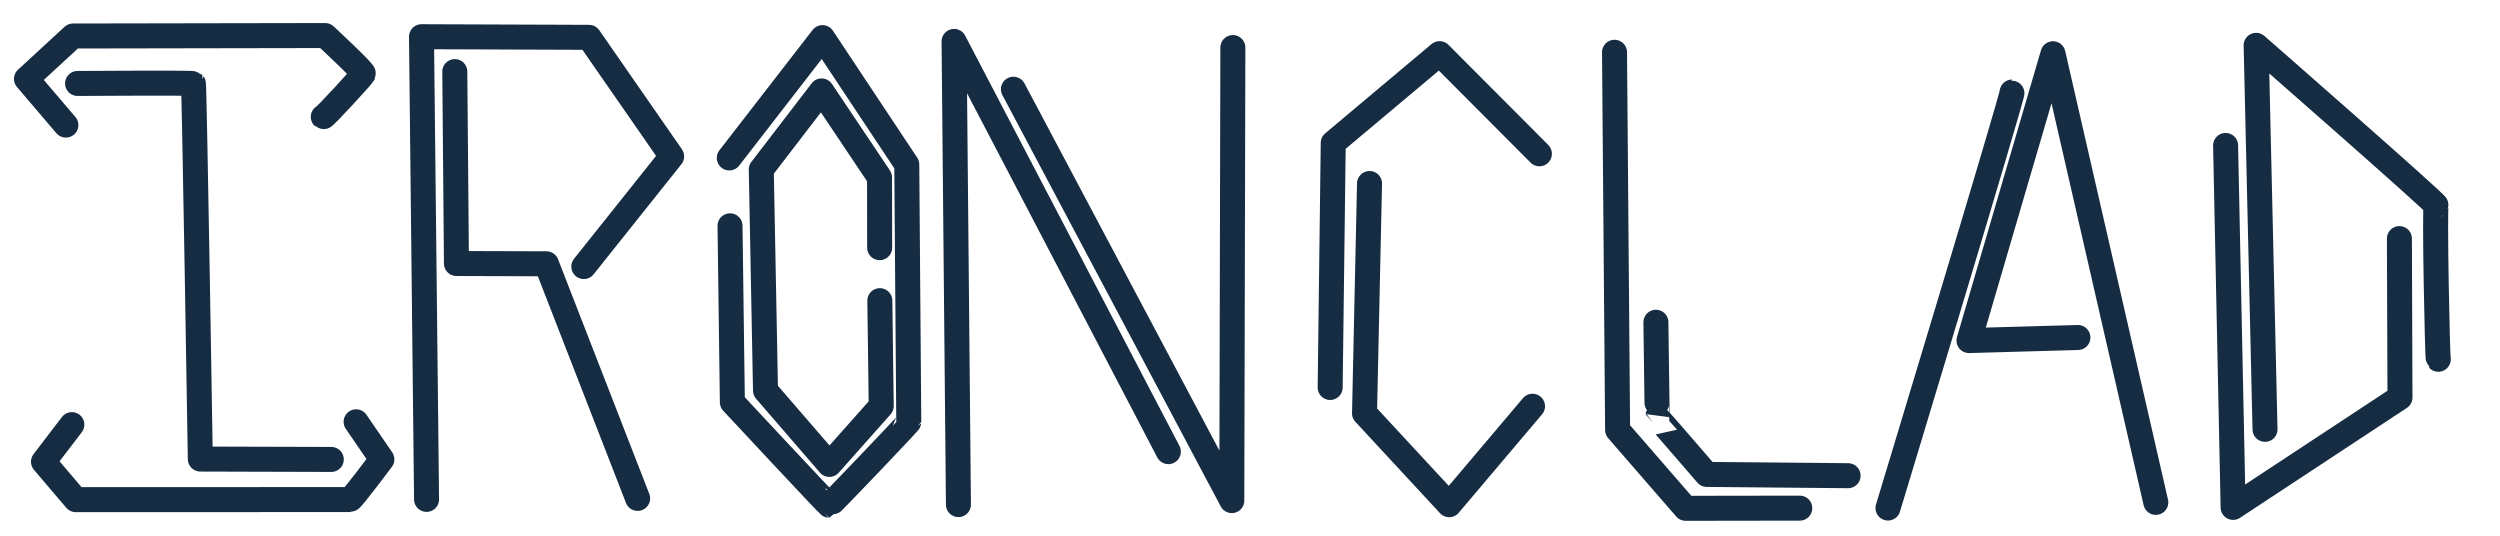
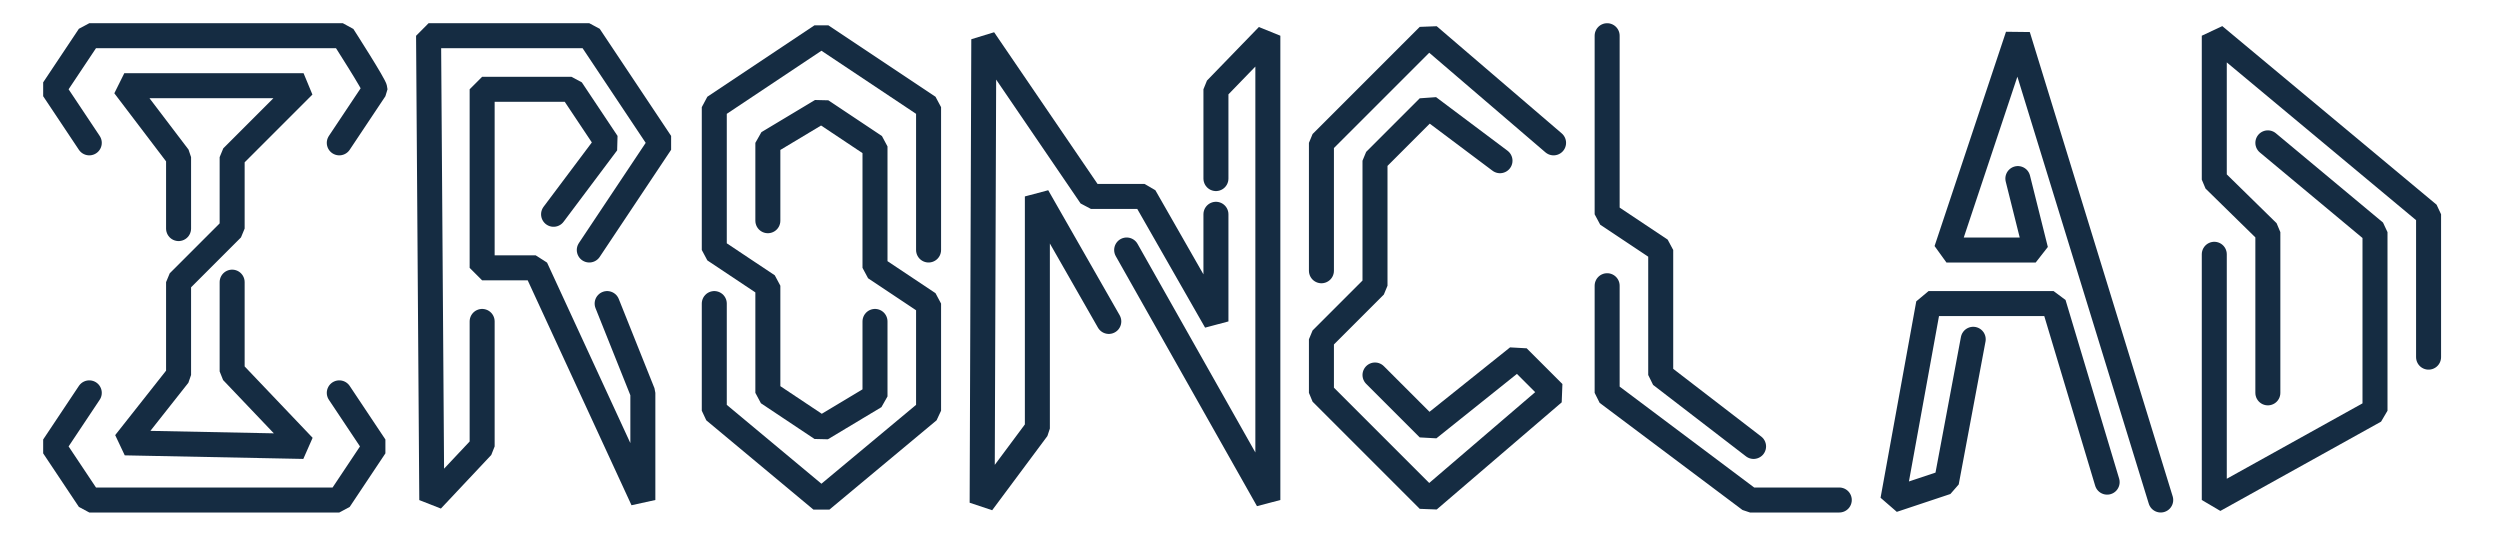
<svg xmlns="http://www.w3.org/2000/svg" viewBox="0 0 700 150" width="700px" height="150px">
  <defs />
-   <path style="fill: none; stroke: rgb(21, 44, 66); stroke-linecap: round; stroke-linejoin: round; stroke-width: 7px;" d="M 18.446 35.022 L 7.412 22.092 L 20.443 10.08 L 91.041 9.953 C 91.041 9.953 102.035 20.161 101.773 20.685 C 101.511 21.209 90.779 32.987 90.517 32.726" />
-   <path style="fill: none; stroke: rgb(21, 44, 66); stroke-linecap: round; stroke-linejoin: round; stroke-width: 7px;" d="M 21.722 23.368 C 21.722 23.368 53.888 23.15 54.15 23.412 C 54.412 23.674 56.09 128.536 56.09 128.536 L 92.761 128.643" />
-   <path style="fill: none; stroke: rgb(21, 44, 66); stroke-linecap: round; stroke-linejoin: round; stroke-width: 7px;" d="M 99.713 118.102 L 106.925 128.625 C 106.925 128.625 98.524 139.88 98.001 139.88 C 97.478 139.88 21.216 139.905 21.216 139.905 L 12.174 129.281 L 20.12 118.895" />
-   <path style="fill: none; stroke: rgb(21, 44, 66); stroke-linecap: round; stroke-linejoin: round; stroke-width: 7px;" d="M 119.434 139.828 L 118.02 10.279 L 164.914 10.452 L 188.061 43.789 L 163.467 74.634" />
-   <path style="fill: none; stroke: rgb(21, 44, 66); stroke-linecap: round; stroke-linejoin: round; stroke-width: 7px;" d="M 127.343 20.045 L 127.804 73.784 L 152.994 73.862 L 178.537 139.552" />
-   <path style="fill: none; stroke: rgb(21, 44, 66); stroke-linecap: round; stroke-linejoin: round; stroke-width: 7px;" d="M 204.202 44.224 L 230.296 10.528 L 253.898 46.073 C 253.898 46.073 254.455 117.878 254.455 118.14 C 254.455 118.402 232.44 141.464 232.179 141.464 C 231.918 141.464 205.062 112.626 205.062 112.626 L 204.405 63.227" />
-   <path style="fill: none; stroke: rgb(21, 44, 66); stroke-linecap: round; stroke-linejoin: round; stroke-width: 7px;" d="M 246.302 69.349 L 246.271 49.685 L 230.043 25.463 L 213.158 47.466 L 214.34 109.347 L 232.22 130.036 L 246.742 113.696 L 246.355 84.185" />
-   <path style="fill: none; stroke: rgb(21, 44, 66); stroke-linecap: round; stroke-linejoin: round; stroke-width: 7px;" d="M 268.36 141.29 L 267.141 11.592 L 327.14 126.46" />
-   <path style="fill: none; stroke: rgb(21, 44, 66); stroke-linecap: round; stroke-linejoin: round; stroke-width: 7px;" d="M 283.758 24.982 L 344.905 140.168 L 345.203 13.314" />
-   <path style="fill: none; stroke: rgb(21, 44, 66); stroke-linecap: round; stroke-linejoin: round; stroke-width: 7px;" d="M 431.033 43.061 L 403.083 15.017 L 373.306 40.019 L 372.444 108.491" />
-   <path style="fill: none; stroke: rgb(21, 44, 66); stroke-linecap: round; stroke-linejoin: round; stroke-width: 7px;" d="M 383.468 51.382 L 382.067 115.724 L 405.77 141.315 L 429.107 113.743" />
-   <path style="fill: none; stroke: rgb(21, 44, 66); stroke-linecap: round; stroke-linejoin: round; stroke-width: 7px;" d="M 452.066 14.636 L 452.931 120.388 L 471.975 142.328 L 503.933 142.278" />
-   <path style="fill: none; stroke: rgb(21, 44, 66); stroke-linecap: round; stroke-linejoin: round; stroke-width: 7px;" d="M 463.655 90.227 C 463.655 90.227 464.001 116.985 464.029 116.886 C 464.057 116.787 477.911 132.84 477.911 132.84 L 517.468 133.196" />
-   <path style="fill: none; stroke: rgb(21, 44, 66); stroke-linecap: round; stroke-linejoin: round; stroke-width: 7px;" d="M 528.634 142.25 C 528.634 142.25 563.919 25.763 563.395 25.763" />
-   <path style="fill: none; stroke: rgb(21, 44, 66); stroke-linecap: round; stroke-linejoin: round; stroke-width: 7px;" d="M 581.816 94.5 L 551.315 95.358 L 574.838 15.05 L 603.628 140.667" />
-   <path style="fill: none; stroke: rgb(21, 44, 66); stroke-linecap: round; stroke-linejoin: round; stroke-width: 7px;" d="M 623.169 40.724 L 625.272 142.069 L 671.992 111.295 L 671.834 66.802" />
-   <path style="fill: none; stroke: rgb(21, 44, 66); stroke-linecap: round; stroke-linejoin: round; stroke-width: 7px;" d="M 634.206 120.22 L 631.717 12.693 C 631.717 12.693 682.662 57.258 682.138 57.52 C 681.614 57.782 682.463 100.331 682.725 100.592" />
+   <path style="fill: none; stroke-width: 7px; stroke-linejoin: bevel; stroke-linecap: round; stroke: rgb(21, 44, 66);" d="M 25 40 L 15 25 L 25 10 L 96 10 C 96 10 105 24 105 25 C 105 25 95 40 95 40" />
+   <path style="fill: none; stroke-width: 7px; stroke-linejoin: bevel; stroke-linecap: round; stroke: rgb(21, 44, 66);" d="M 50 64 C 50 64 50 44 50 44 C 50 44 34.8 24 34.8 24 L 85 24 L 65 44 L 65 64 L 50 79 L 50 105 L 35 124 L 85 125 L 65 104 L 65 79" />
+   <path style="fill: none; stroke-width: 7px; stroke-linejoin: bevel; stroke-linecap: round; stroke: rgb(21, 44, 66);" d="M 95 110 L 105 125 C 105 125 95 140 95 140 C 95 140 25.004 140 25.004 140 L 15 125 L 25 110" />
+   <path style="fill: none; stroke-width: 7px; stroke-linejoin: bevel; stroke-linecap: round; stroke: rgb(21, 44, 66);" d="M 135 90 L 135 125 L 120.9 140 L 120 10 L 165 10 L 185 40 L 165 70" />
+   <path style="fill: none; stroke-width: 7px; stroke-linejoin: bevel; stroke-linecap: round; stroke: rgb(21, 44, 66);" d="M 155 60 L 170 40 L 160 25 L 135 25 L 135 75 L 150 75 L 180 140 L 180 110 L 170 85" />
+   <path style="fill: none; stroke-width: 7px; stroke-linejoin: bevel; stroke-linecap: round; stroke: rgb(21, 44, 66);" d="M 215 61.8 L 215 40 L 230 31 L 245 41 L 245 75 L 260 85 C 260 85 260 115 260 115 C 260 115 230 140 230 140 C 230 140 200 115 200 115 L 200 85" />
+   <path style="fill: none; stroke-width: 7px; stroke-linejoin: bevel; stroke-linecap: round; stroke: rgb(21, 44, 66);" d="M 260 70 L 260 30 L 230 10 L 200 30 L 200 70 L 215 80 L 215 110 L 230 120 L 245 111 L 245 90" />
+   <path style="fill: none; stroke-width: 7px; stroke-linejoin: bevel; stroke-linecap: round; stroke: rgb(21, 44, 66);" d="M 310.463 90 L 290.463 55 L 290.463 120 L 275 140.776 L 275.463 11 L 305.463 55 L 320.463 55 L 340.463 90 L 340.463 60" />
+   <path style="fill: none; stroke-width: 7px; stroke-linejoin: bevel; stroke-linecap: round; stroke: rgb(21, 44, 66);" d="M 315.463 70 L 355 140 L 355 10 L 340.463 25 L 340.463 50" />
+   <path style="fill: none; stroke-width: 7px; stroke-linejoin: bevel; stroke-linecap: round; stroke: rgb(21, 44, 66);" d="M 435 40 L 400 10 L 370 40 L 370 75.813" />
+   <path style="fill: none; stroke-width: 7px; stroke-linejoin: bevel; stroke-linecap: round; stroke: rgb(21, 44, 66);" d="M 420 45 L 400 30 L 385 45 L 385 80 L 370 95 L 370 110 L 400 140 L 435 110 L 425 100 L 400 120 L 385 105" />
+   <path style="fill: none; stroke-width: 7px; stroke-linejoin: bevel; stroke-linecap: round; stroke: rgb(21, 44, 66);" d="M 450 10 L 450 60 L 465 70 L 465 105 L 491 125" />
+   <path style="fill: none; stroke-width: 7px; stroke-linejoin: bevel; stroke-linecap: round; stroke: rgb(21, 44, 66);" d="M 450 80 C 450 80 450 110 450 110 C 450 110 490 140 490 140 L 515 140" />
+   <path style="fill: none; stroke-width: 7px; stroke-linejoin: bevel; stroke-linecap: round; stroke: rgb(21, 44, 66);" d="M 565 50 L 570 70 L 545 70 L 565 10 L 605 140" />
+   <path style="fill: none; stroke-width: 7px; stroke-linejoin: bevel; stroke-linecap: round; stroke: rgb(21, 44, 66);" d="M 620 71.2 L 620 140 L 665 115 L 665 65 L 635 40" />
+   <path style="fill: none; stroke-width: 7px; stroke-linejoin: bevel; stroke-linecap: round; stroke: rgb(21, 44, 66);" d="M 635 110 L 635 65 L 620 50.3 L 620 10 C 620 10 680 60 680 60 C 680 60 680 100 680 100" />
+   <path style="fill: none; stroke-width: 7px; stroke-linejoin: bevel; stroke-linecap: round; stroke: rgb(21, 44, 66);" d="M 590 135 C 590 135 575 85 575 85 C 575 85 540 85 540 85 L 530 140 L 545 135 L 552.5 95" />
</svg>
